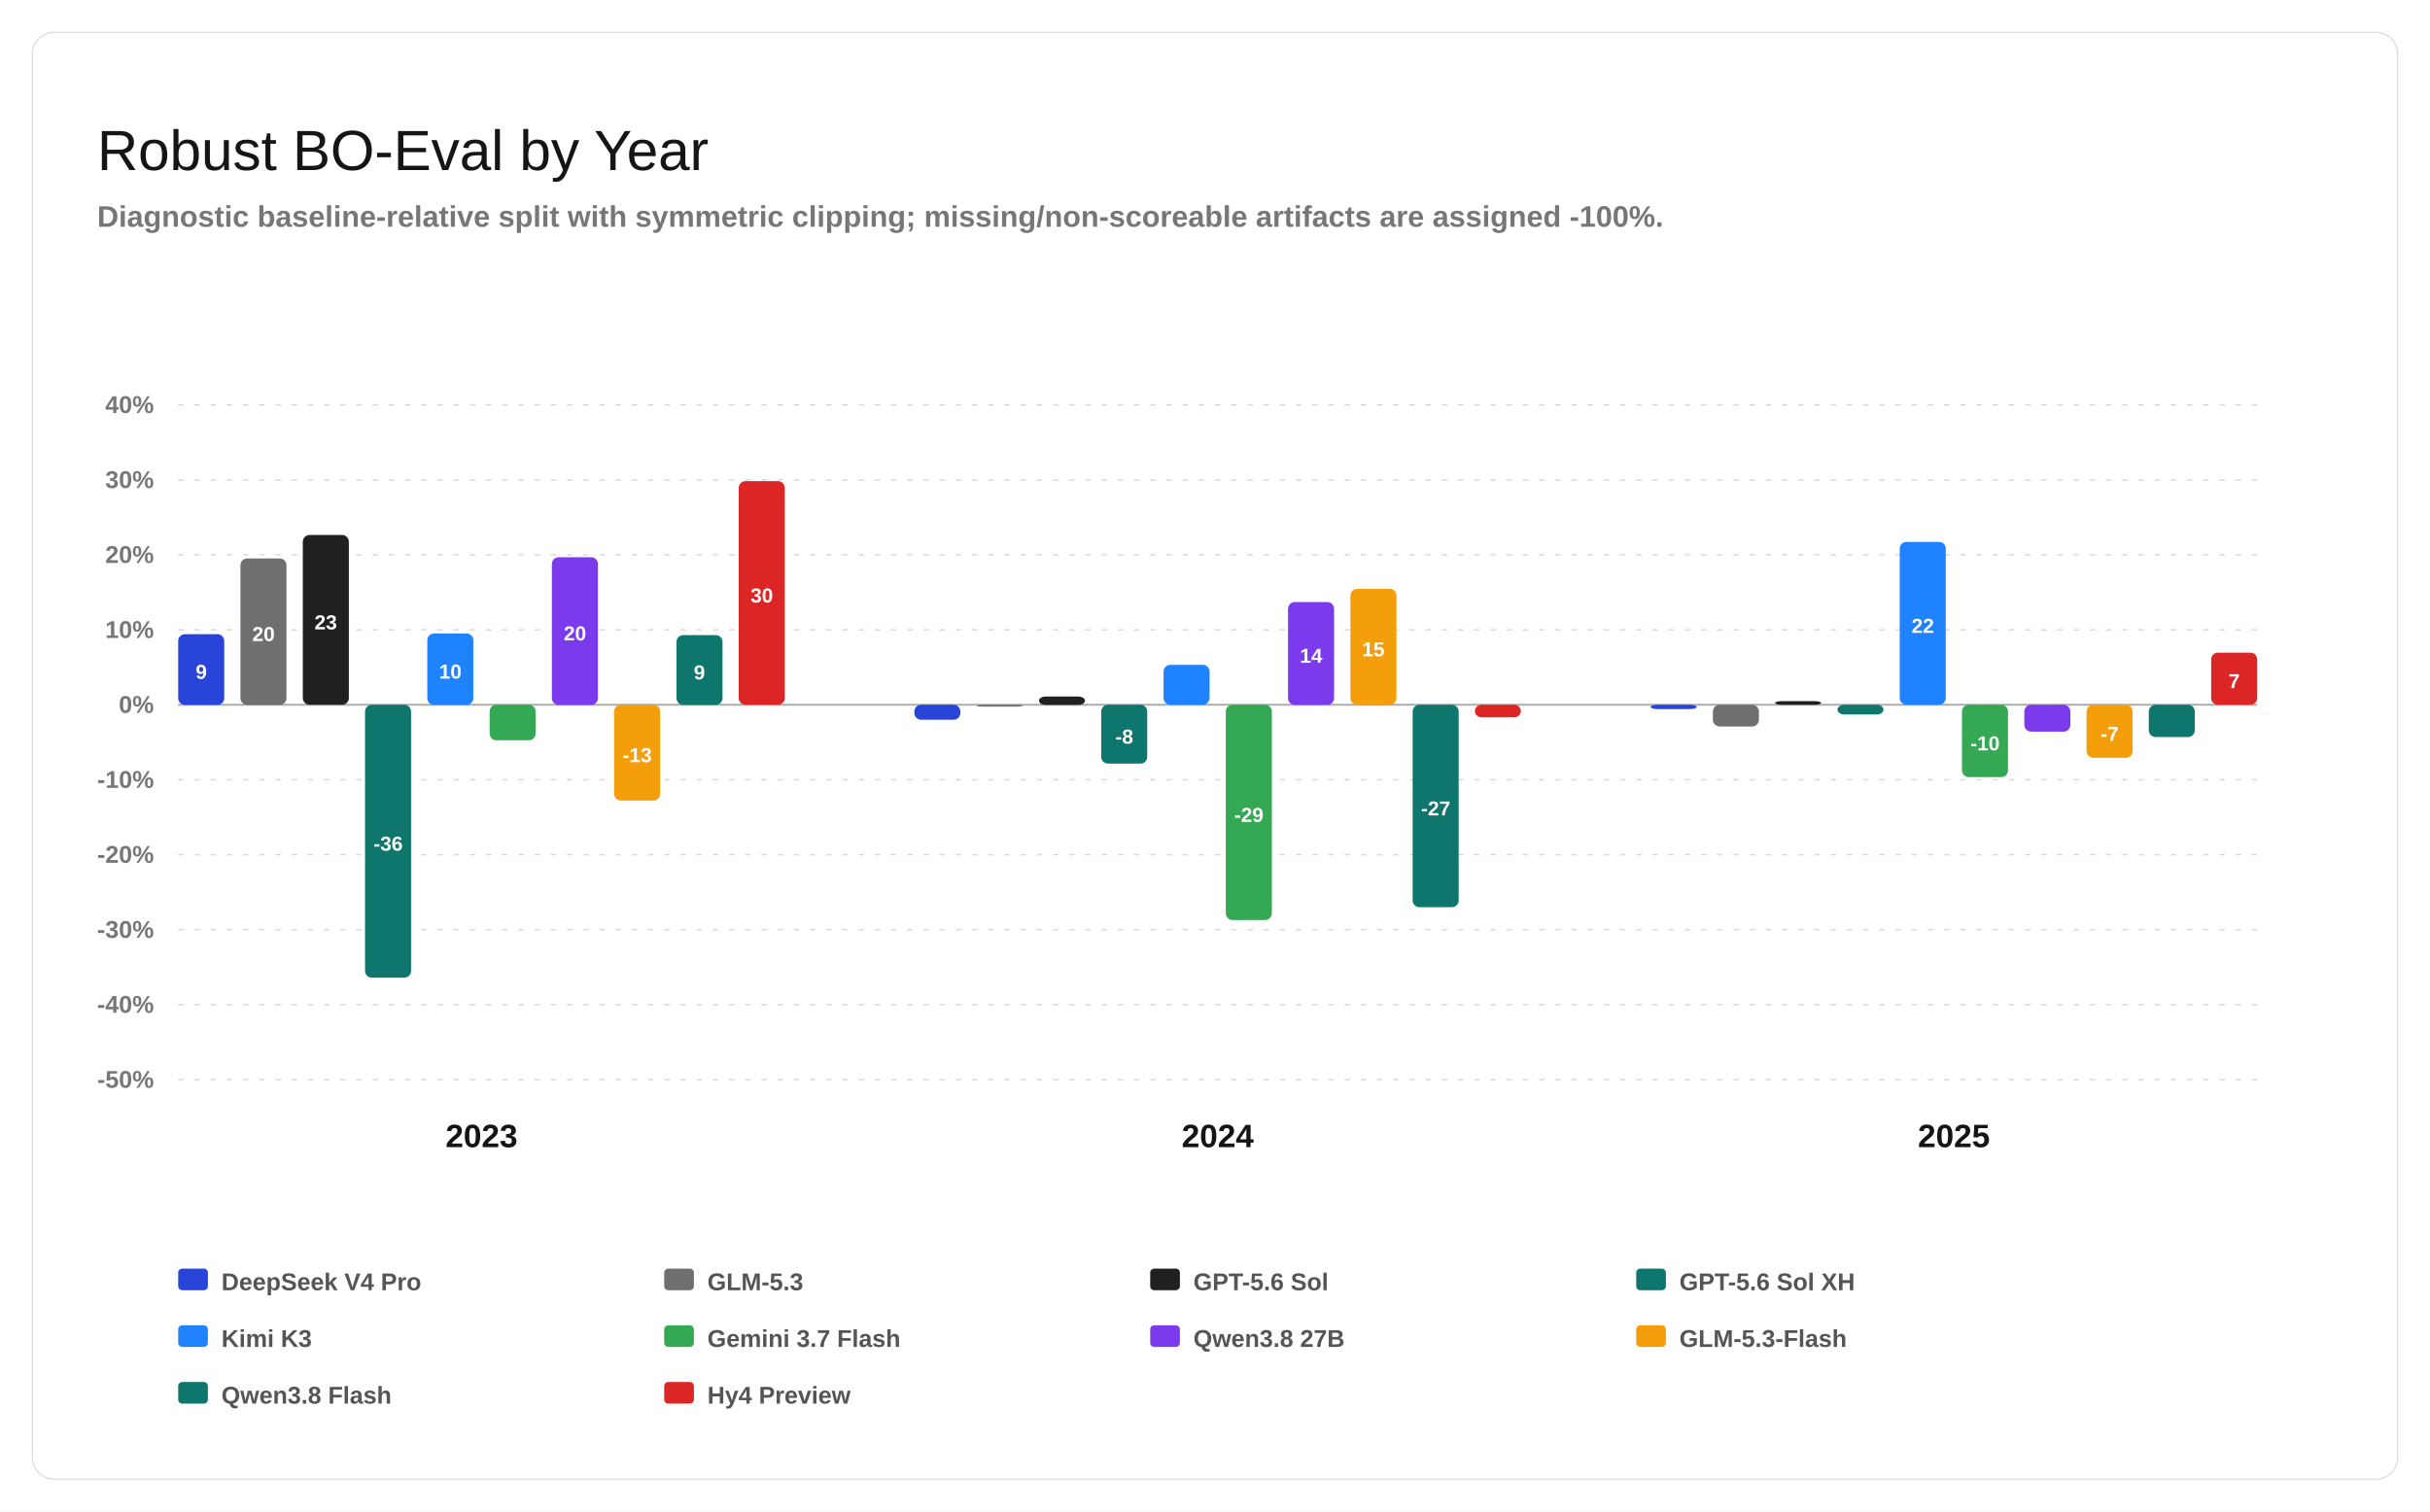
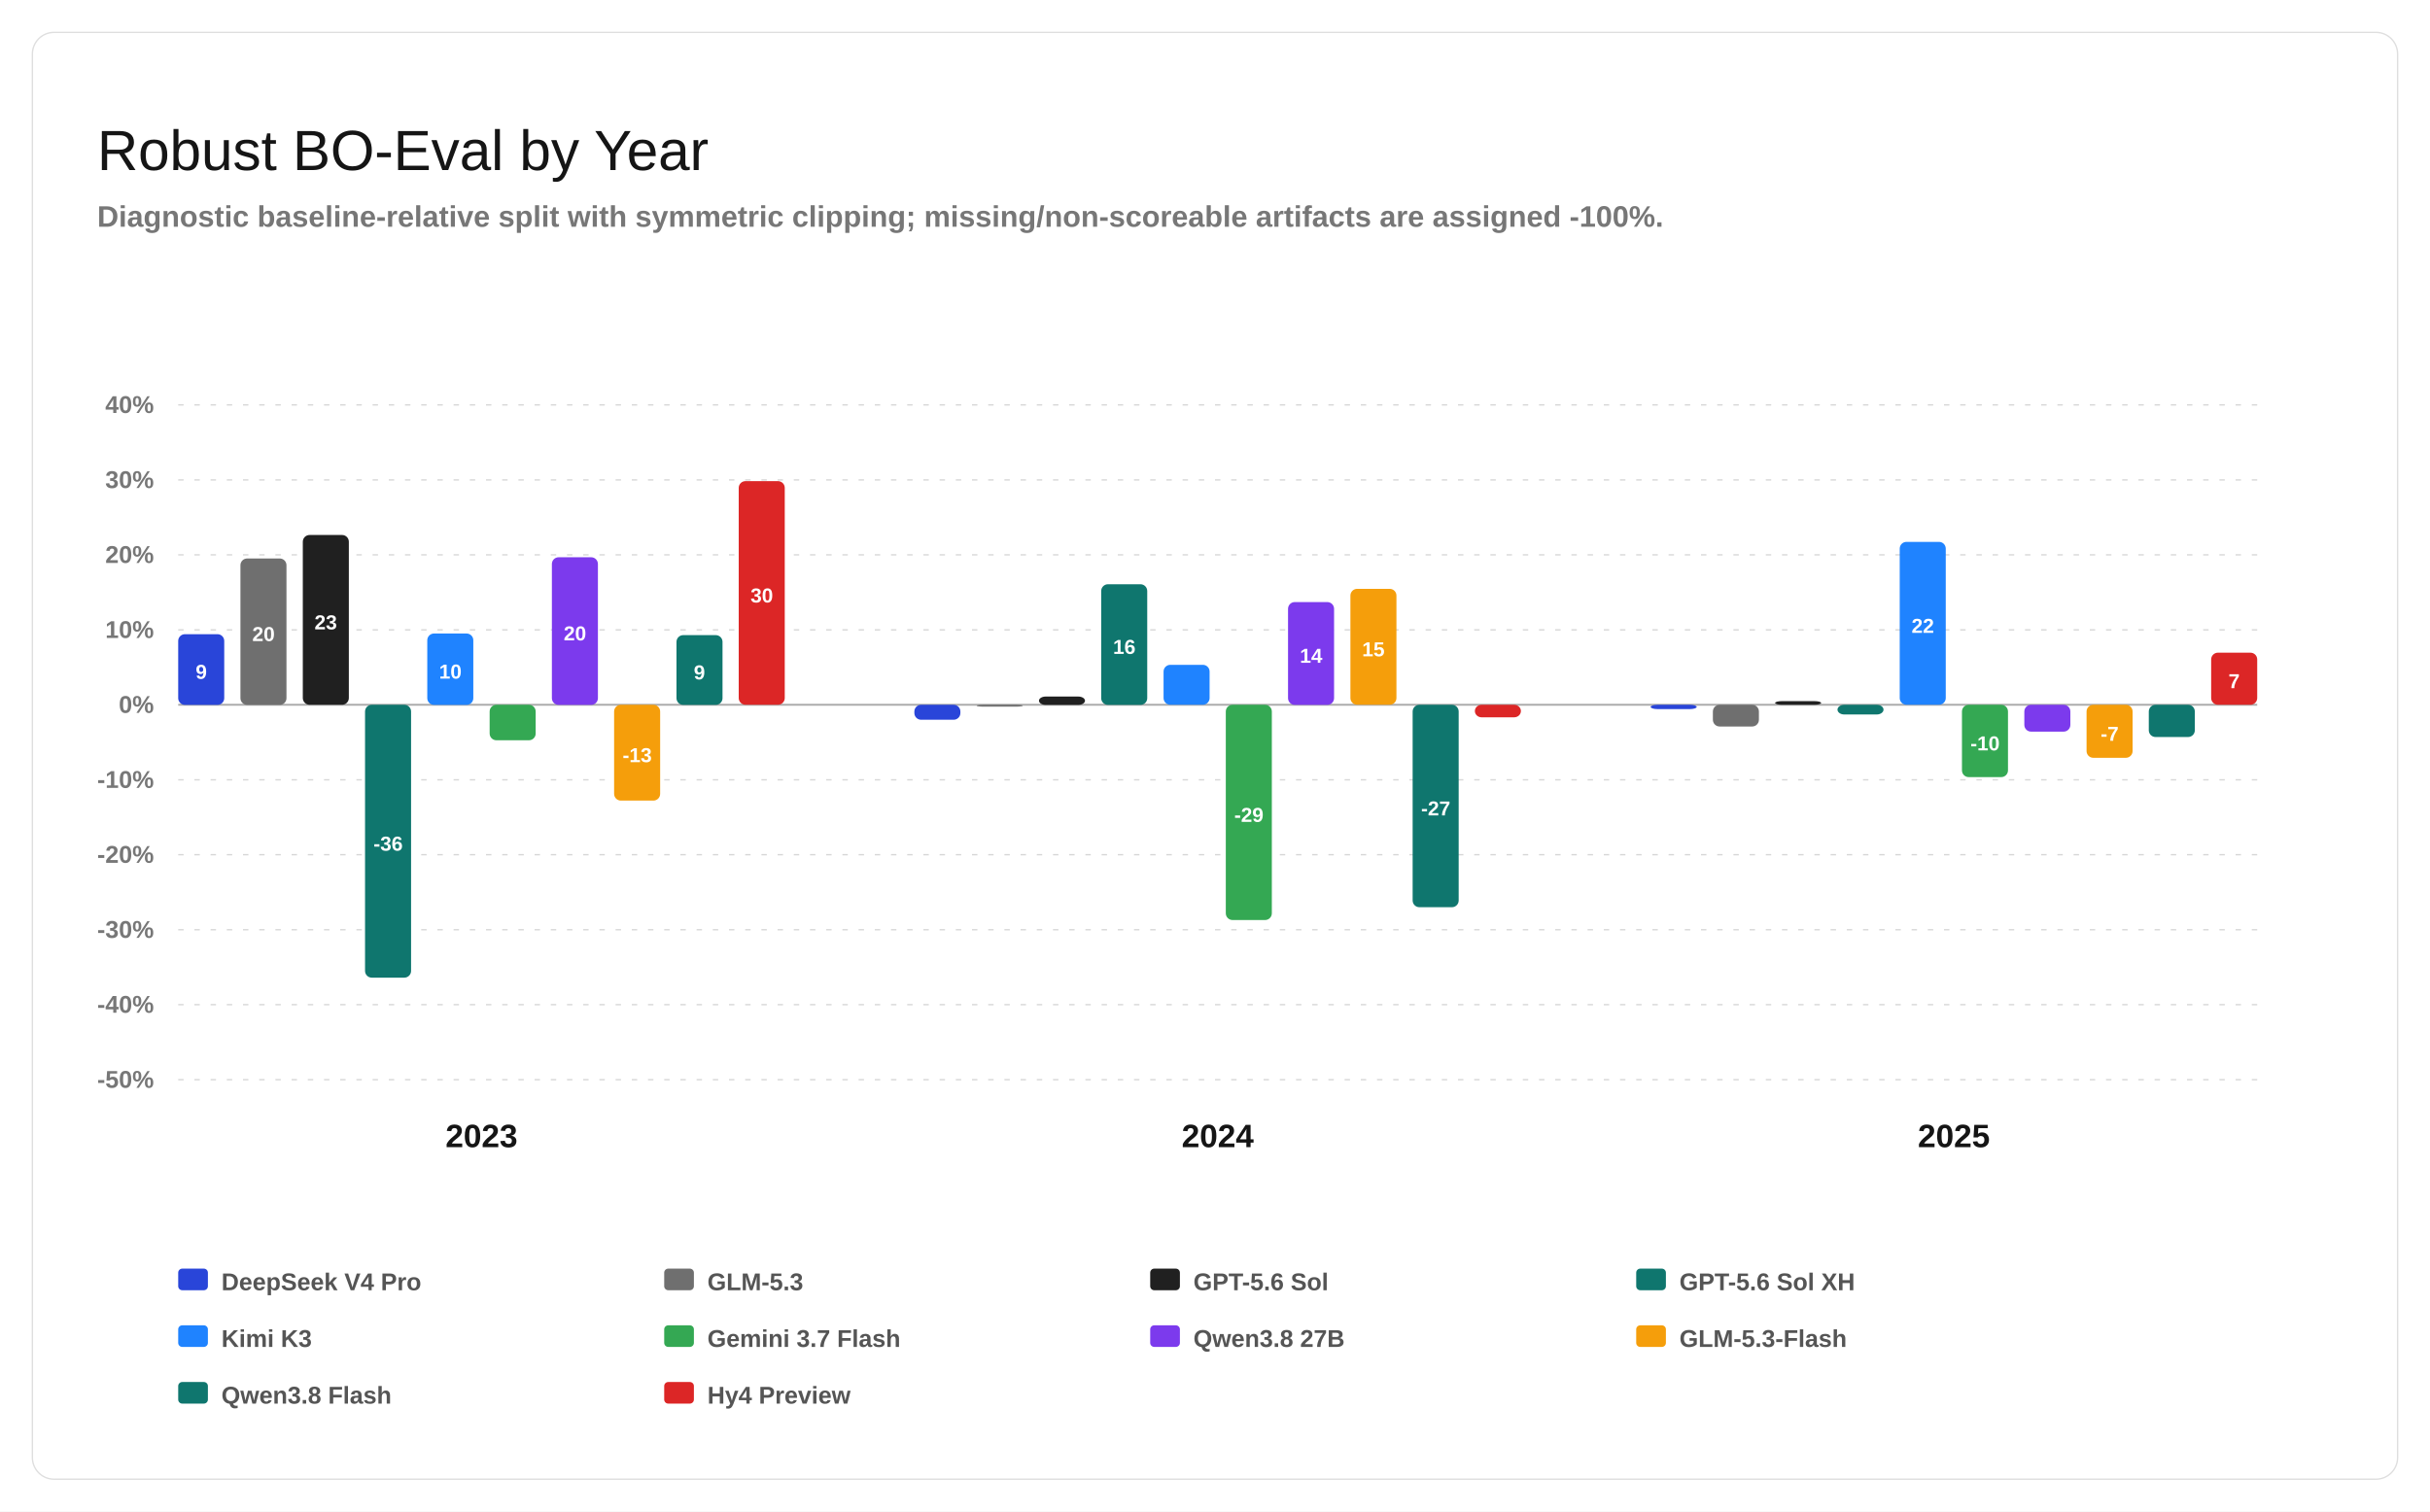
<svg xmlns="http://www.w3.org/2000/svg" width="1800" height="1120" viewBox="0 0 1800 1120" role="img">
  <style>
      .title { font-family: Georgia, Times, serif; font-size: 42px; font-weight: 500; fill: #050505; }
      .subtitle { font-family: Arial, Helvetica, sans-serif; font-size: 22px; fill: #777777; font-weight: 650; }
      .axis { font-family: Arial, Helvetica, sans-serif; font-size: 18px; fill: #777777; font-weight: 650; }
      .axis-title { font-family: Arial, Helvetica, sans-serif; font-size: 22px; fill: #111111; font-weight: 720; }
      .label { font-family: Arial, Helvetica, sans-serif; font-size: 19px; fill: #151515; font-weight: 700; }
      .small { font-family: Arial, Helvetica, sans-serif; font-size: 18px; fill: #777777; font-weight: 650; }
    </style>
  <rect width="1800" height="1120" fill="#ffffff" />
  <rect x="24.0" y="24.0" width="1752.0" height="1072.0" fill="#ffffff" rx="16.0" stroke="#dedede" />
  <text x="72.0" y="126.0" text-anchor="start" font-family="Arial, Helvetica, sans-serif" font-size="42" font-weight="500" fill="#151515">Robust BO-Eval by Year</text>
  <text x="72.0" y="168.0" text-anchor="start" font-family="Arial, Helvetica, sans-serif" font-size="22" font-weight="650" fill="#777777">Diagnostic baseline-relative split with symmetric clipping; missing/non-scoreable artifacts are assigned -100%.</text>
  <line x1="132.0" y1="800.0" x2="1672.0" y2="800.0" stroke="#d7d7d7" stroke-width="1.0" stroke-dasharray="4 8" />
  <text x="114.0" y="806.0" text-anchor="end" font-family="Arial, Helvetica, sans-serif" font-size="18" font-weight="600" fill="#777777">-50%</text>
  <line x1="132.0" y1="744.4" x2="1672.0" y2="744.4" stroke="#d7d7d7" stroke-width="1.0" stroke-dasharray="4 8" />
  <text x="114.0" y="750.4" text-anchor="end" font-family="Arial, Helvetica, sans-serif" font-size="18" font-weight="600" fill="#777777">-40%</text>
  <line x1="132.0" y1="688.9" x2="1672.0" y2="688.9" stroke="#d7d7d7" stroke-width="1.0" stroke-dasharray="4 8" />
  <text x="114.0" y="694.9" text-anchor="end" font-family="Arial, Helvetica, sans-serif" font-size="18" font-weight="600" fill="#777777">-30%</text>
  <line x1="132.0" y1="633.3" x2="1672.0" y2="633.3" stroke="#d7d7d7" stroke-width="1.0" stroke-dasharray="4 8" />
  <text x="114.0" y="639.3" text-anchor="end" font-family="Arial, Helvetica, sans-serif" font-size="18" font-weight="600" fill="#777777">-20%</text>
  <line x1="132.0" y1="577.8" x2="1672.0" y2="577.8" stroke="#d7d7d7" stroke-width="1.0" stroke-dasharray="4 8" />
  <text x="114.0" y="583.8" text-anchor="end" font-family="Arial, Helvetica, sans-serif" font-size="18" font-weight="600" fill="#777777">-10%</text>
  <line x1="132.0" y1="522.2" x2="1672.0" y2="522.2" stroke="#aaaaaa" stroke-width="1.4" />
  <text x="114.0" y="528.2" text-anchor="end" font-family="Arial, Helvetica, sans-serif" font-size="18" font-weight="600" fill="#777777">0%</text>
  <line x1="132.0" y1="466.7" x2="1672.0" y2="466.7" stroke="#d7d7d7" stroke-width="1.0" stroke-dasharray="4 8" />
  <text x="114.0" y="472.7" text-anchor="end" font-family="Arial, Helvetica, sans-serif" font-size="18" font-weight="600" fill="#777777">10%</text>
  <line x1="132.0" y1="411.1" x2="1672.0" y2="411.1" stroke="#d7d7d7" stroke-width="1.0" stroke-dasharray="4 8" />
  <text x="114.0" y="417.1" text-anchor="end" font-family="Arial, Helvetica, sans-serif" font-size="18" font-weight="600" fill="#777777">20%</text>
  <line x1="132.0" y1="355.6" x2="1672.0" y2="355.6" stroke="#d7d7d7" stroke-width="1.0" stroke-dasharray="4 8" />
  <text x="114.0" y="361.6" text-anchor="end" font-family="Arial, Helvetica, sans-serif" font-size="18" font-weight="600" fill="#777777">30%</text>
  <line x1="132.0" y1="300.0" x2="1672.0" y2="300.0" stroke="#d7d7d7" stroke-width="1.0" stroke-dasharray="4 8" />
  <text x="114.0" y="306.0" text-anchor="end" font-family="Arial, Helvetica, sans-serif" font-size="18" font-weight="600" fill="#777777">40%</text>
  <text x="356.7" y="850.0" text-anchor="middle" font-family="Arial, Helvetica, sans-serif" font-size="24" font-weight="800" fill="#151515">2023</text>
  <rect x="132.0" y="469.9" width="34.1" height="52.4" fill="#2945d9" rx="5.0" />
  <text x="149.1" y="503.0" text-anchor="middle" font-family="Arial, Helvetica, sans-serif" font-size="15" font-weight="800" fill="#ffffff">9</text>
  <rect x="178.1" y="413.8" width="34.1" height="108.5" fill="#6f6f6f" rx="5.0" />
  <text x="195.2" y="475.0" text-anchor="middle" font-family="Arial, Helvetica, sans-serif" font-size="15" font-weight="800" fill="#ffffff">20</text>
  <rect x="224.3" y="396.4" width="34.1" height="125.8" fill="#202020" rx="5.0" />
  <text x="241.3" y="466.3" text-anchor="middle" font-family="Arial, Helvetica, sans-serif" font-size="15" font-weight="800" fill="#ffffff">23</text>
  <rect x="270.4" y="522.2" width="34.1" height="202.2" fill="#0f766e" rx="5.0" />
  <text x="287.5" y="630.3" text-anchor="middle" font-family="Arial, Helvetica, sans-serif" font-size="15" font-weight="800" fill="#ffffff">-36</text>
  <rect x="316.5" y="469.4" width="34.1" height="52.9" fill="#1f83ff" rx="5.0" />
  <text x="333.6" y="502.8" text-anchor="middle" font-family="Arial, Helvetica, sans-serif" font-size="15" font-weight="800" fill="#ffffff">10</text>
  <rect x="362.7" y="522.2" width="34.1" height="26.3" fill="#34a853" rx="5.0" />
  <rect x="408.8" y="412.9" width="34.1" height="109.4" fill="#7c3aed" rx="5.0" />
  <text x="425.9" y="474.5" text-anchor="middle" font-family="Arial, Helvetica, sans-serif" font-size="15" font-weight="800" fill="#ffffff">20</text>
  <rect x="454.9" y="522.2" width="34.1" height="71.0" fill="#f59e0b" rx="5.0" />
  <text x="472.0" y="564.7" text-anchor="middle" font-family="Arial, Helvetica, sans-serif" font-size="15" font-weight="800" fill="#ffffff">-13</text>
  <rect x="501.1" y="470.6" width="34.1" height="51.7" fill="#0f766e" rx="5.0" />
  <text x="518.1" y="503.4" text-anchor="middle" font-family="Arial, Helvetica, sans-serif" font-size="15" font-weight="800" fill="#ffffff">9</text>
  <rect x="547.2" y="356.5" width="34.1" height="165.7" fill="#dc2626" rx="5.0" />
  <text x="564.3" y="446.4" text-anchor="middle" font-family="Arial, Helvetica, sans-serif" font-size="15" font-weight="800" fill="#ffffff">30</text>
  <text x="902.0" y="850.0" text-anchor="middle" font-family="Arial, Helvetica, sans-serif" font-size="24" font-weight="800" fill="#151515">2024</text>
  <rect x="677.3" y="522.2" width="34.1" height="11.1" fill="#2945d9" rx="5.0" />
  <rect x="723.5" y="522.2" width="34.1" height="1.4" fill="#6f6f6f" rx="5.0" />
  <rect x="769.6" y="516.1" width="34.1" height="6.2" fill="#202020" rx="5.0" />
-   <rect x="815.7" y="522.2" width="34.1" height="43.6" fill="#0f766e" rx="5.0" />
-   <text x="832.8" y="551.0" text-anchor="middle" font-family="Arial, Helvetica, sans-serif" font-size="15" font-weight="800" fill="#ffffff">-8</text>
+   <rect x="815.7" y="432.9" width="34.1" height="89.4" fill="#0f766e" rx="5.0" />
+   <text x="832.8" y="484.5" text-anchor="middle" font-family="Arial, Helvetica, sans-serif" font-size="15" font-weight="800" fill="#ffffff">16</text>
  <rect x="861.9" y="492.6" width="34.1" height="29.6" fill="#1f83ff" rx="5.0" />
  <rect x="908.0" y="522.2" width="34.1" height="159.5" fill="#34a853" rx="5.0" />
  <text x="925.1" y="609.0" text-anchor="middle" font-family="Arial, Helvetica, sans-serif" font-size="15" font-weight="800" fill="#ffffff">-29</text>
  <rect x="954.1" y="446.1" width="34.1" height="76.2" fill="#7c3aed" rx="5.0" />
  <text x="971.2" y="491.1" text-anchor="middle" font-family="Arial, Helvetica, sans-serif" font-size="15" font-weight="800" fill="#ffffff">14</text>
  <rect x="1000.3" y="436.3" width="34.1" height="85.9" fill="#f59e0b" rx="5.0" />
  <text x="1017.3" y="486.3" text-anchor="middle" font-family="Arial, Helvetica, sans-serif" font-size="15" font-weight="800" fill="#ffffff">15</text>
  <rect x="1046.4" y="522.2" width="34.1" height="150.0" fill="#0f766e" rx="5.0" />
  <text x="1063.5" y="604.2" text-anchor="middle" font-family="Arial, Helvetica, sans-serif" font-size="15" font-weight="800" fill="#ffffff">-27</text>
  <rect x="1092.5" y="522.2" width="34.1" height="9.3" fill="#dc2626" rx="5.0" />
  <text x="1447.3" y="850.0" text-anchor="middle" font-family="Arial, Helvetica, sans-serif" font-size="24" font-weight="800" fill="#151515">2025</text>
  <rect x="1222.7" y="522.2" width="34.1" height="3.2" fill="#2945d9" rx="5.0" />
  <rect x="1268.8" y="522.2" width="34.1" height="16.1" fill="#6f6f6f" rx="5.0" />
  <rect x="1314.9" y="519.5" width="34.1" height="2.7" fill="#202020" rx="5.0" />
  <rect x="1361.1" y="522.2" width="34.1" height="7.2" fill="#0f766e" rx="5.0" />
  <rect x="1407.2" y="401.5" width="34.1" height="120.7" fill="#1f83ff" rx="5.0" />
  <text x="1424.3" y="468.9" text-anchor="middle" font-family="Arial, Helvetica, sans-serif" font-size="15" font-weight="800" fill="#ffffff">22</text>
  <rect x="1453.3" y="522.2" width="34.1" height="53.6" fill="#34a853" rx="5.0" />
  <text x="1470.4" y="556.0" text-anchor="middle" font-family="Arial, Helvetica, sans-serif" font-size="15" font-weight="800" fill="#ffffff">-10</text>
  <rect x="1499.5" y="522.2" width="34.1" height="19.9" fill="#7c3aed" rx="5.0" />
  <rect x="1545.6" y="522.2" width="34.1" height="39.3" fill="#f59e0b" rx="5.0" />
  <text x="1562.7" y="548.9" text-anchor="middle" font-family="Arial, Helvetica, sans-serif" font-size="15" font-weight="800" fill="#ffffff">-7</text>
  <rect x="1591.7" y="522.2" width="34.1" height="23.9" fill="#0f766e" rx="5.0" />
  <rect x="1637.9" y="483.6" width="34.1" height="38.6" fill="#dc2626" rx="5.0" />
  <text x="1654.9" y="509.9" text-anchor="middle" font-family="Arial, Helvetica, sans-serif" font-size="15" font-weight="800" fill="#ffffff">7</text>
  <rect x="132.0" y="940.0" width="22.0" height="16.0" fill="#2945d9" rx="3.0" />
  <text x="164.0" y="956.0" text-anchor="start" font-family="Arial, Helvetica, sans-serif" font-size="18" font-weight="600" fill="#555555">DeepSeek V4 Pro</text>
  <rect x="492.0" y="940.0" width="22.0" height="16.0" fill="#6f6f6f" rx="3.0" />
  <text x="524.0" y="956.0" text-anchor="start" font-family="Arial, Helvetica, sans-serif" font-size="18" font-weight="600" fill="#555555">GLM-5.3</text>
  <rect x="852.0" y="940.0" width="22.0" height="16.0" fill="#202020" rx="3.0" />
  <text x="884.0" y="956.0" text-anchor="start" font-family="Arial, Helvetica, sans-serif" font-size="18" font-weight="600" fill="#555555">GPT-5.6 Sol</text>
  <rect x="1212.0" y="940.0" width="22.0" height="16.0" fill="#0f766e" rx="3.0" />
  <text x="1244.0" y="956.0" text-anchor="start" font-family="Arial, Helvetica, sans-serif" font-size="18" font-weight="600" fill="#555555">GPT-5.6 Sol XH</text>
  <rect x="132.0" y="982.0" width="22.0" height="16.0" fill="#1f83ff" rx="3.0" />
  <text x="164.0" y="998.0" text-anchor="start" font-family="Arial, Helvetica, sans-serif" font-size="18" font-weight="600" fill="#555555">Kimi K3</text>
  <rect x="492.0" y="982.0" width="22.0" height="16.0" fill="#34a853" rx="3.0" />
  <text x="524.0" y="998.0" text-anchor="start" font-family="Arial, Helvetica, sans-serif" font-size="18" font-weight="600" fill="#555555">Gemini 3.7 Flash</text>
  <rect x="852.0" y="982.0" width="22.0" height="16.0" fill="#7c3aed" rx="3.0" />
  <text x="884.0" y="998.0" text-anchor="start" font-family="Arial, Helvetica, sans-serif" font-size="18" font-weight="600" fill="#555555">Qwen3.8 27B</text>
  <rect x="1212.0" y="982.0" width="22.0" height="16.0" fill="#f59e0b" rx="3.0" />
  <text x="1244.0" y="998.0" text-anchor="start" font-family="Arial, Helvetica, sans-serif" font-size="18" font-weight="600" fill="#555555">GLM-5.3-Flash</text>
  <rect x="132.0" y="1024.0" width="22.0" height="16.0" fill="#0f766e" rx="3.0" />
  <text x="164.0" y="1040.0" text-anchor="start" font-family="Arial, Helvetica, sans-serif" font-size="18" font-weight="600" fill="#555555">Qwen3.8 Flash</text>
  <rect x="492.0" y="1024.0" width="22.0" height="16.0" fill="#dc2626" rx="3.0" />
  <text x="524.0" y="1040.0" text-anchor="start" font-family="Arial, Helvetica, sans-serif" font-size="18" font-weight="600" fill="#555555">Hy4 Preview</text>
</svg>
